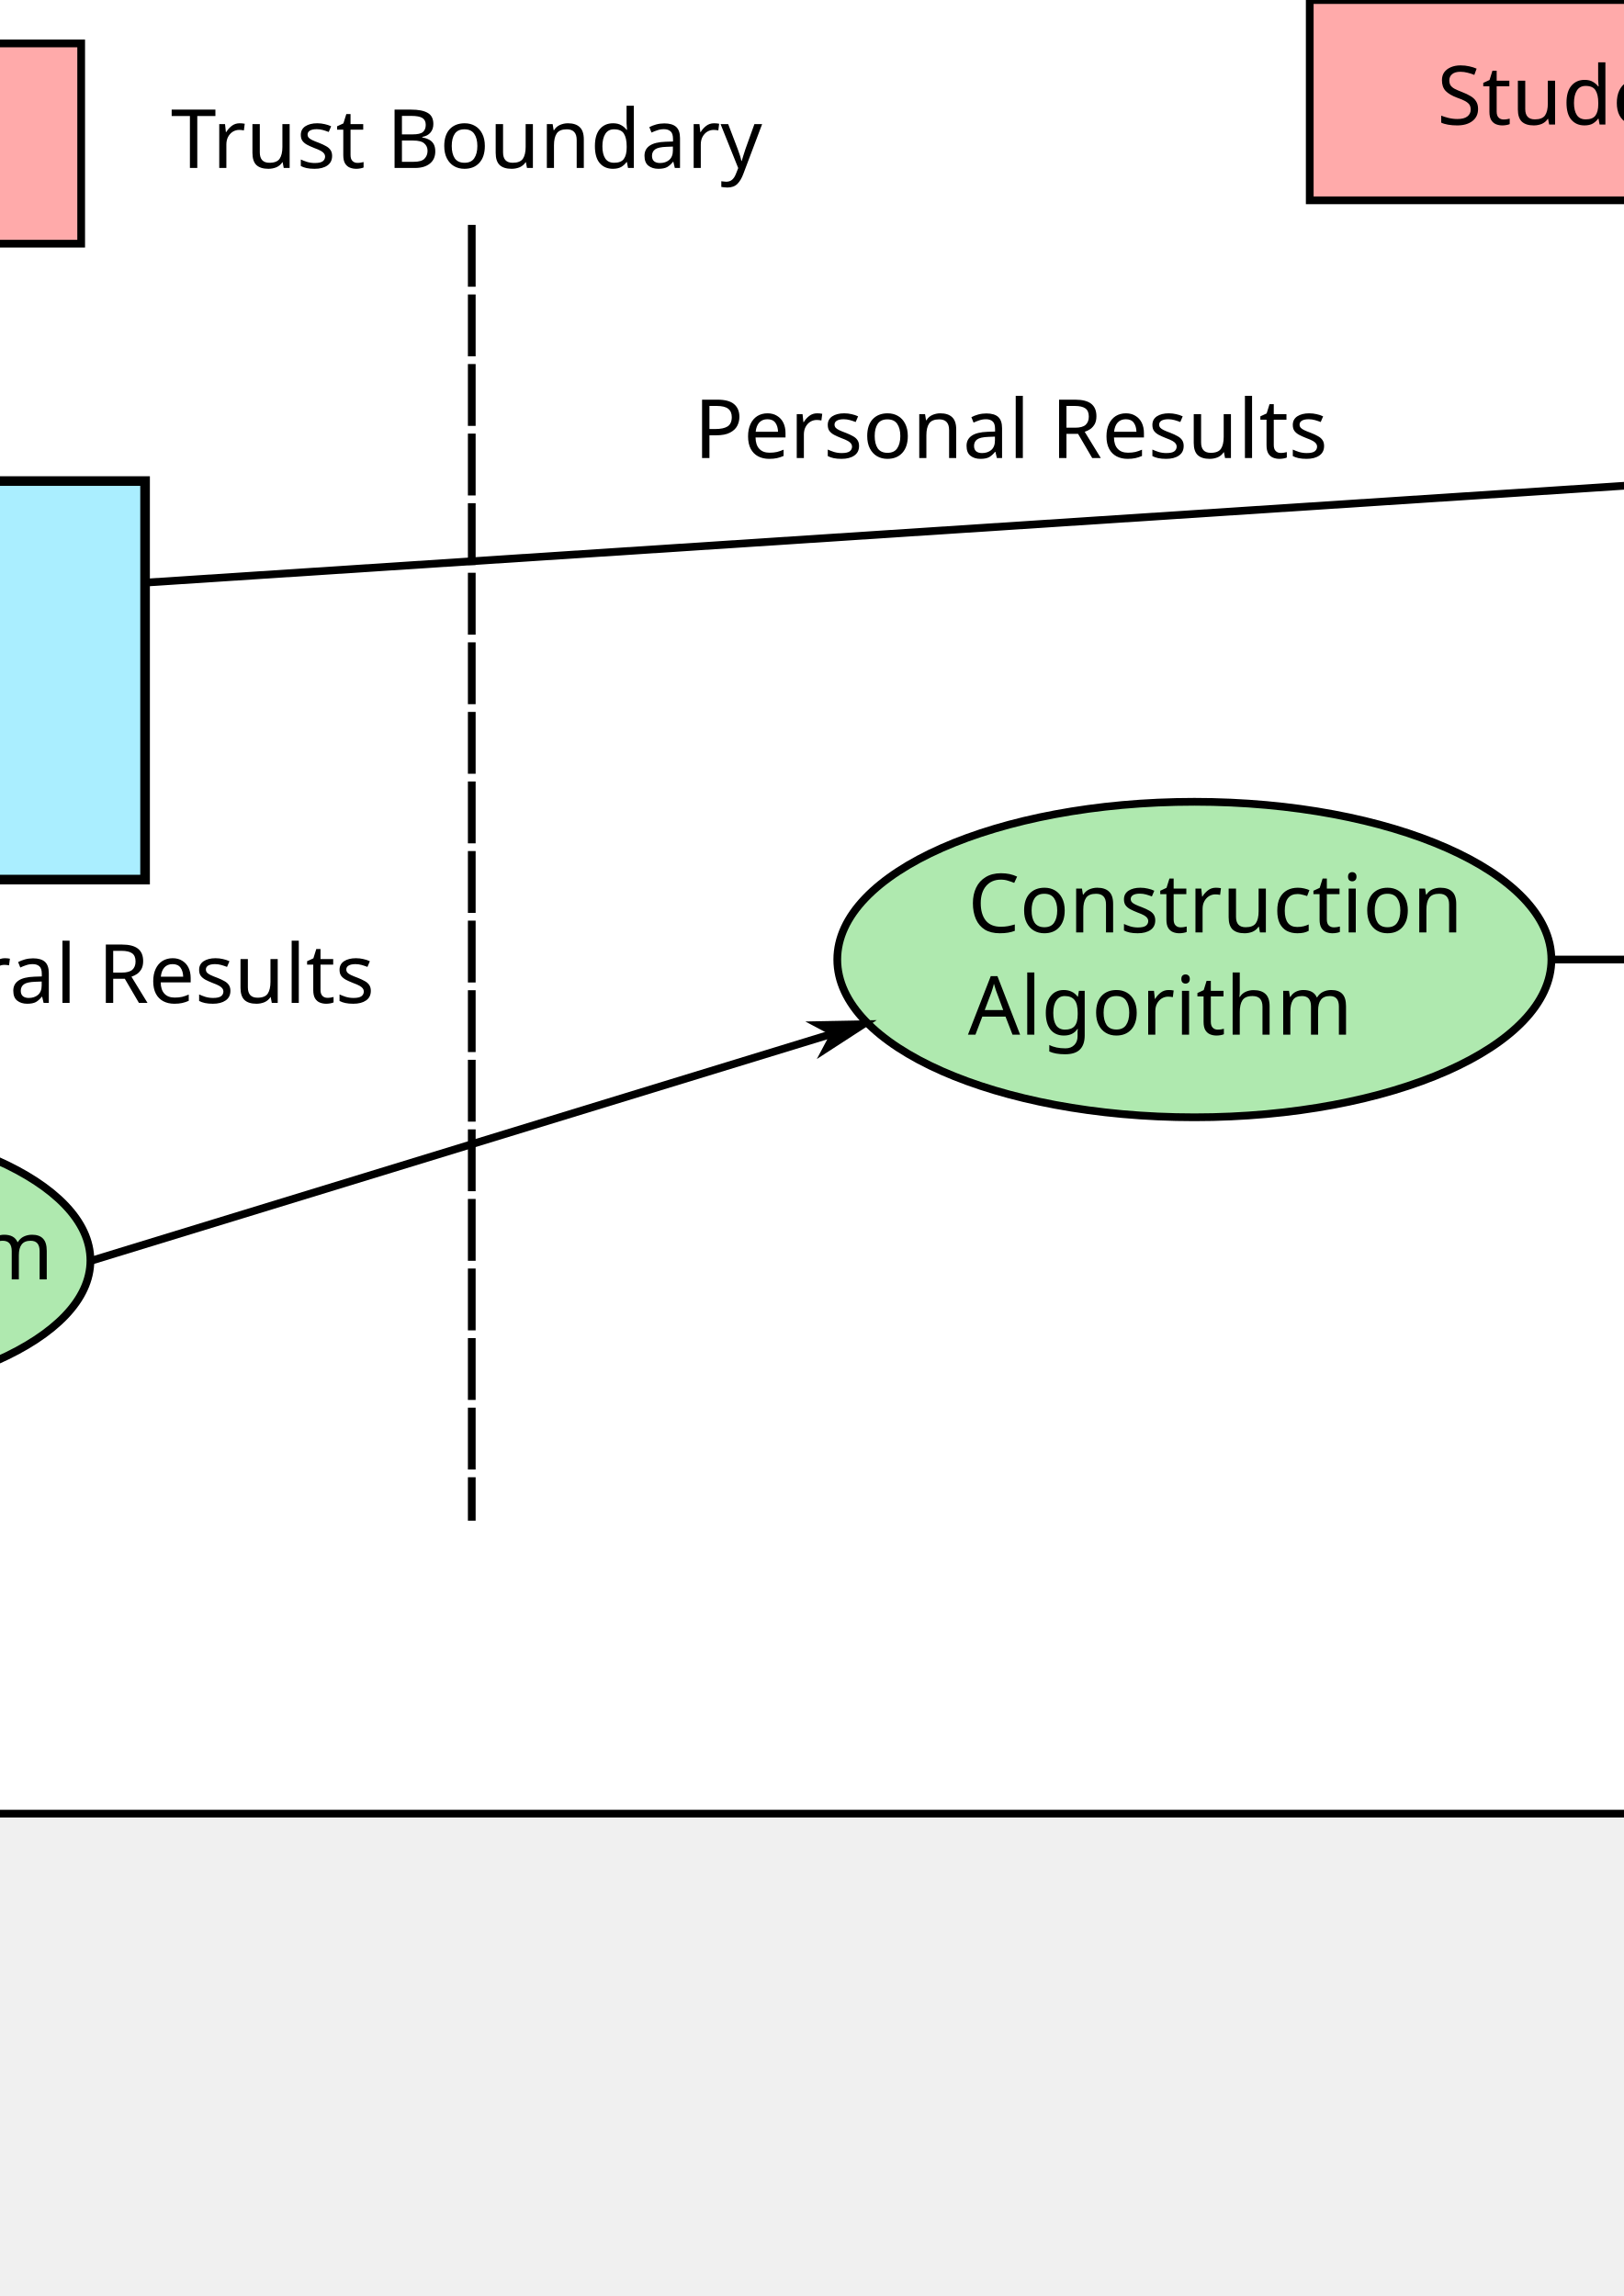
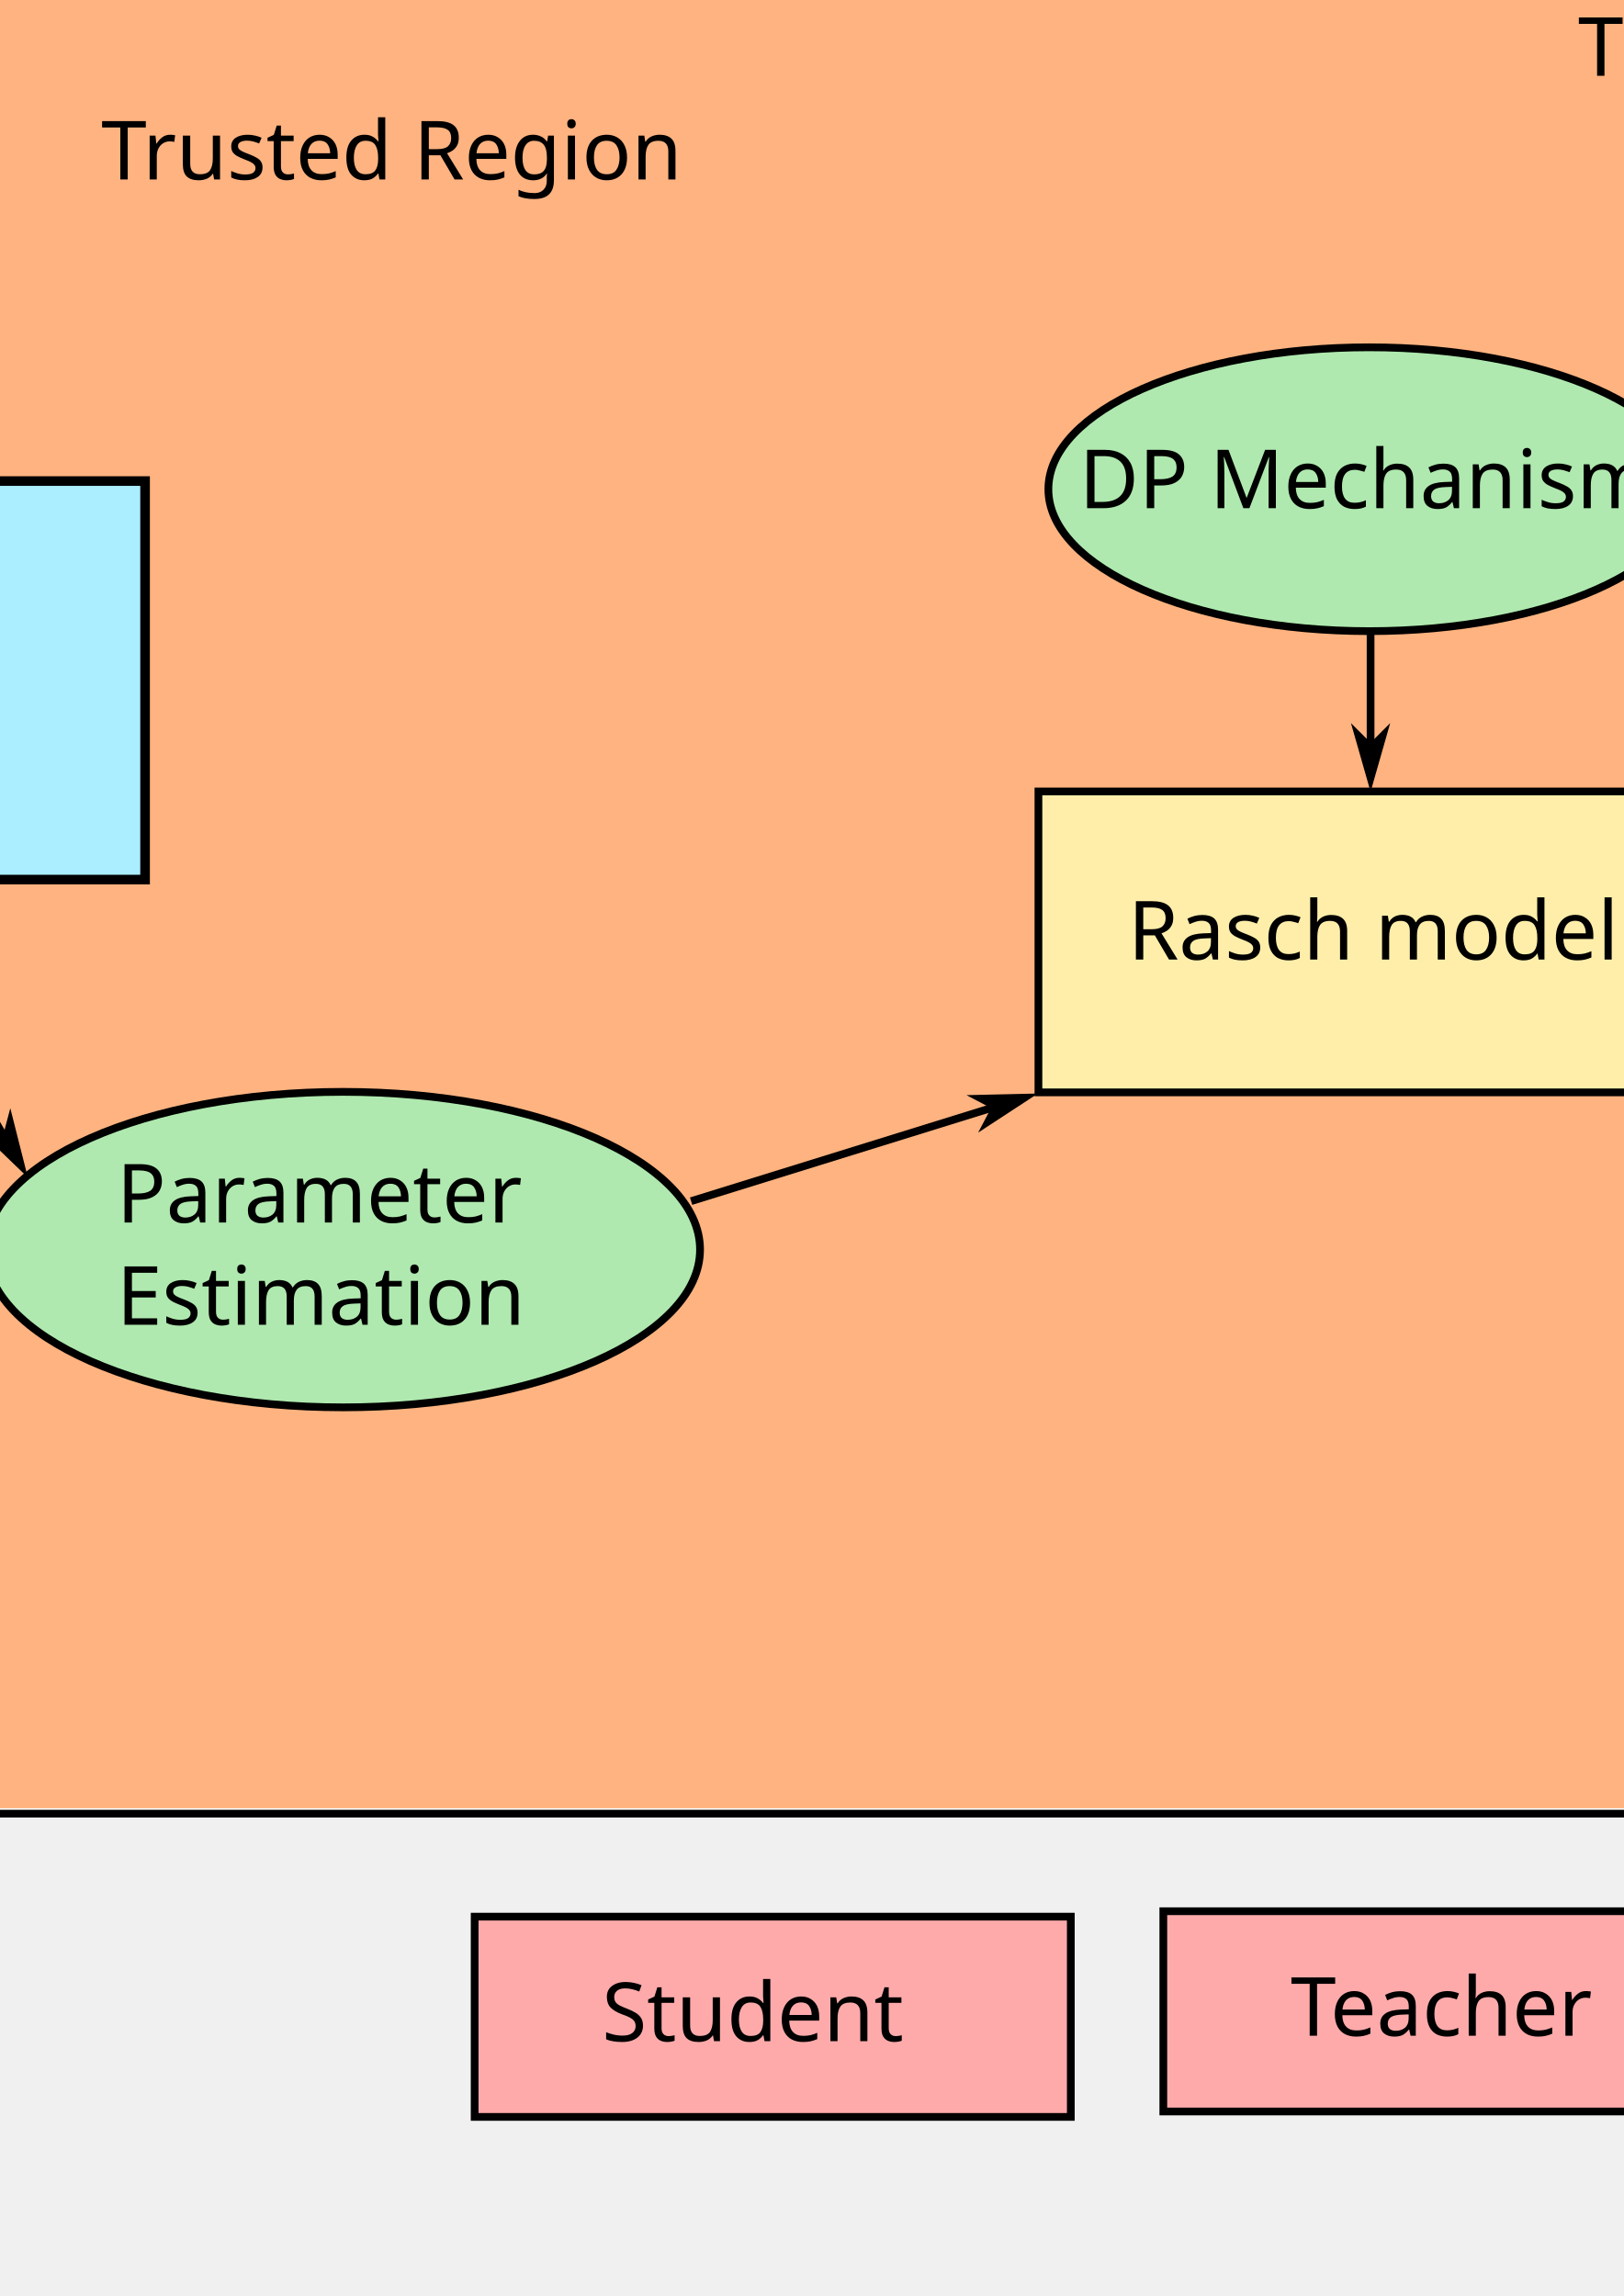
- <svg xmlns="http://www.w3.org/2000/svg" width="210mm" height="297mm" viewBox="0 0 210 297" version="1.1" id="svg8">
+ <svg xmlns="http://www.w3.org/2000/svg" xmlns:xlink="http://www.w3.org/1999/xlink" width="210mm" height="297mm" viewBox="0 0 210 297" version="1.1" id="svg8">
  <defs id="defs2">
+     <marker orient="auto" refY="0.0" refX="0.0" id="marker5158" style="overflow:visible;">
+       <path id="path5156" d="M 0.0,0.0 L 5.0,-5.0 L -12.5,0.0 L 5.0,5.0 L 0.0,0.0 z " style="fill-rule:evenodd;stroke:#000000;stroke-width:1pt;stroke-opacity:1;fill:#000000;fill-opacity:1" transform="scale(0.4) rotate(180) translate(10,0)" />
+     </marker>
+     <marker style="overflow:visible;" id="marker5018" refX="0.0" refY="0.0" orient="auto">
+       <path transform="scale(0.4) rotate(180) translate(10,0)" style="fill-rule:evenodd;stroke:#000000;stroke-width:1pt;stroke-opacity:1;fill:#000000;fill-opacity:1" d="M 0.0,0.0 L 5.0,-5.0 L -12.5,0.0 L 5.0,5.0 L 0.0,0.0 z " id="path5016" />
+     </marker>
+     <marker orient="auto" refY="0.0" refX="0.0" id="marker4946" style="overflow:visible;">
+       <path id="path4944" d="M 0.0,0.0 L 5.0,-5.0 L -12.5,0.0 L 5.0,5.0 L 0.0,0.0 z " style="fill-rule:evenodd;stroke:#000000;stroke-width:1pt;stroke-opacity:1;fill:#000000;fill-opacity:1" transform="scale(0.4) rotate(180) translate(10,0)" />
+     </marker>
    <marker style="overflow:visible;" id="marker5696" refX="0.0" refY="0.0" orient="auto">
      <path transform="scale(0.4) rotate(180) translate(10,0)" style="fill-rule:evenodd;stroke:#000000;stroke-width:1pt;stroke-opacity:1;fill:#000000;fill-opacity:1" d="M 0.0,0.0 L 5.0,-5.0 L -12.5,0.0 L 5.0,5.0 L 0.0,0.0 z " id="path5694" />
-     </marker>
-     <marker orient="auto" refY="0.0" refX="0.0" id="marker5630" style="overflow:visible;">
-       <path id="path5628" d="M 0.0,0.0 L 5.0,-5.0 L -12.5,0.0 L 5.0,5.0 L 0.0,0.0 z " style="fill-rule:evenodd;stroke:#000000;stroke-width:1pt;stroke-opacity:1;fill:#000000;fill-opacity:1" transform="scale(0.4) rotate(180) translate(10,0)" />
-     </marker>
-     <marker style="overflow:visible;" id="marker5570" refX="0.0" refY="0.0" orient="auto">
-       <path transform="scale(0.4) rotate(180) translate(10,0)" style="fill-rule:evenodd;stroke:#000000;stroke-width:1pt;stroke-opacity:1;fill:#000000;fill-opacity:1" d="M 0.0,0.0 L 5.0,-5.0 L -12.5,0.0 L 5.0,5.0 L 0.0,0.0 z " id="path5568" />
-     </marker>
-     <marker orient="auto" refY="0.0" refX="0.0" id="marker5335" style="overflow:visible;">
-       <path id="path5333" d="M 0.0,0.0 L 5.0,-5.0 L -12.5,0.0 L 5.0,5.0 L 0.0,0.0 z " style="fill-rule:evenodd;stroke:#000000;stroke-width:1pt;stroke-opacity:1;fill:#000000;fill-opacity:1" transform="scale(0.4) rotate(180) translate(10,0)" />
-     </marker>
-     <marker style="overflow:visible;" id="marker4934" refX="0.0" refY="0.0" orient="auto">
-       <path transform="scale(0.4) rotate(180) translate(10,0)" style="fill-rule:evenodd;stroke:#000000;stroke-width:1pt;stroke-opacity:1;fill:#000000;fill-opacity:1" d="M 0.0,0.0 L 5.0,-5.0 L -12.5,0.0 L 5.0,5.0 L 0.0,0.0 z " id="path4932" />
-     </marker>
-     <marker orient="auto" refY="0.0" refX="0.0" id="Arrow1Mend" style="overflow:visible;">
-       <path id="path4547" d="M 0.0,0.0 L 5.0,-5.0 L -12.5,0.0 L 5.0,5.0 L 0.0,0.0 z " style="fill-rule:evenodd;stroke:#000000;stroke-width:1pt;stroke-opacity:1;fill:#000000;fill-opacity:1" transform="scale(0.4) rotate(180) translate(10,0)" />
    </marker>
    <marker orient="auto" refY="0.0" refX="0.0" id="Arrow1Mstart" style="overflow:visible">
      <path id="path4544" d="M 0.0,0.0 L 5.0,-5.0 L -12.5,0.0 L 5.0,5.0 L 0.0,0.0 z " style="fill-rule:evenodd;stroke:#000000;stroke-width:1pt;stroke-opacity:1;fill:#000000;fill-opacity:1" transform="scale(0.4) translate(10,0)" />
    </marker>
    <marker style="overflow:visible" id="marker4934-4" refX="0" refY="0" orient="auto">
      <path transform="matrix(-0.4,0,0,-0.4,-4,0)" style="fill:#000000;fill-opacity:1;fill-rule:evenodd;stroke:#000000;stroke-width:1pt;stroke-opacity:1" d="M 0,0 5,-5 -12.5,0 5,5 Z" id="path4932-1" />
    </marker>
+     <marker style="overflow:visible" id="marker5696-3" refX="0" refY="0" orient="auto">
+       <path transform="matrix(-0.4,0,0,-0.4,-4,0)" style="fill:#000000;fill-opacity:1;fill-rule:evenodd;stroke:#000000;stroke-width:1pt;stroke-opacity:1" d="M 0,0 5,-5 -12.5,0 5,5 Z" id="path5694-4" />
+     </marker>
+     <linearGradient id="linearGradient6389" x1="-105.33" gradientUnits="userSpaceOnUse" y1="-49.339" gradientTransform="matrix(17.393,0,0,17.393,2312.8,1649.4)" x2="-105.17" y2="-66.497">
+       <stop id="stop5882" stop-color="#008066" offset="0" />
+       <stop id="stop5884" stop-color="#2ca089" offset="1" />
+     </linearGradient>
+     <radialGradient id="radialGradient6383" gradientUnits="userSpaceOnUse" cy="469.46" cx="975.19" gradientTransform="matrix(5.2333,0.3047,-0.3405,4.5967,-4791,-1843.6)" r="8.915">
+       <stop id="stop47575-1" stop-color="#fff" offset="0" />
+       <stop id="stop47577-9" stop-color="#fbdea9" offset="1" />
+     </radialGradient>
+     <linearGradient id="linearGradient6380" x1="1123.6" xlink:href="#linearGradient21004-8" gradientUnits="userSpaceOnUse" y1="708.09" gradientTransform="matrix(3.9154,-0.060968,0.061948,3.8534,-4363.1,-2108.8)" x2="1135.9" y2="722.4" />
+     <linearGradient id="linearGradient21004-8">
+       <stop id="stop21006-0" stop-color="#996200" offset="0" />
+       <stop id="stop21008-4" stop-color="#593900" offset="1" />
+     </linearGradient>
+     <linearGradient id="linearGradient6377" x1="1121.2" xlink:href="#linearGradient8026-0" gradientUnits="userSpaceOnUse" y1="711.39" gradientTransform="matrix(3.9154,-0.060968,0.061948,3.8534,-4361.2,-2107.6)" x2="1132" y2="716.93" />
+     <linearGradient id="linearGradient8026-0">
+       <stop id="stop8028-2" stop-color="#fff" offset="0" />
+       <stop id="stop8030-8" stop-color="#fff" stop-opacity="0" offset="1" />
+     </linearGradient>
+     <linearGradient id="linearGradient6294" x1="1152.1" xlink:href="#linearGradient21004-8" gradientUnits="userSpaceOnUse" y1="721.73" gradientTransform="translate(310.34,-122.24)" x2="1126.7" y2="688.86" />
+     <filter style="color-interpolation-filters:sRGB" id="filter45683" width="1.223" y="-0.126" x="-0.111" height="1.252">
+       <feGaussianBlur id="feGaussianBlur45685" stdDeviation="1.01" />
+     </filter>
+     <linearGradient id="linearGradient6373" x1="1152.1" xlink:href="#linearGradient21004-8" gradientUnits="userSpaceOnUse" y1="721.73" gradientTransform="matrix(3.9154,-0.060968,0.061948,3.8534,-4369.3,-2104.5)" x2="1126.7" y2="688.86" />
+     <linearGradient id="linearGradient6370" x1="1128" xlink:href="#linearGradient8026-0" gradientUnits="userSpaceOnUse" y1="698.3" gradientTransform="matrix(3.4194,-0.053244,0.061948,3.8534,-3804.4,-2112)" x2="1142.8" y2="719.45" />
+     <linearGradient id="linearGradient6367" x1="1470.8" gradientUnits="userSpaceOnUse" y1="597.62" gradientTransform="matrix(4.4676,-0.069566,0.066525,4.1381,-6515.9,-1818)" x2="1484.6" y2="621.39">
+       <stop id="stop44869-2" stop-color="#fff" offset="0" />
+       <stop id="stop44871-0" stop-color="#f8c367" offset="1" />
+     </linearGradient>
+     <linearGradient id="linearGradient6364" x1="1470.8" xlink:href="#linearGradient8026-0" gradientUnits="userSpaceOnUse" y1="597.62" gradientTransform="matrix(4.4676,-0.069566,0.050835,3.1621,-6506,-1224)" x2="1484.6" y2="621.39" />
+     <linearGradient id="linearGradient6359" x1="1056" xlink:href="#linearGradient8026-0" gradientUnits="userSpaceOnUse" y1="490.22" gradientTransform="matrix(-3.8087,0.059307,0.061948,3.8534,4124.4,-1326.1)" x2="1065.7" y2="510.61" />
+     <linearGradient id="linearGradient6356" x1="1056" xlink:href="#linearGradient8026-0" gradientUnits="userSpaceOnUse" y1="490.22" gradientTransform="matrix(3.9154,-0.060968,0.061948,3.8534,-4019.3,-1197.8)" x2="1065.7" y2="510.61" />
+     <linearGradient id="linearGradient6349" x1="-125.59" gradientUnits="userSpaceOnUse" y1="-33.828" gradientTransform="matrix(17.393,0,0,17.393,2312.8,1649.4)" x2="-125.14" y2="-69.775">
+       <stop id="stop5866" stop-color="#a05a2c" offset="0" />
+       <stop id="stop5868" stop-color="#a05a2c" stop-opacity="0" offset="1" />
+     </linearGradient>
+     <marker orient="auto" refY="0" refX="0" id="marker5158-0" style="overflow:visible">
+       <path id="path5156-9" d="M 0,0 5,-5 -12.5,0 5,5 Z" style="fill:#000000;fill-opacity:1;fill-rule:evenodd;stroke:#000000;stroke-width:1pt;stroke-opacity:1" transform="matrix(-0.4,0,0,-0.4,-4,0)" />
+     </marker>
  </defs>
  <g id="layer1">
    <rect style="fill:#ffffff;stroke:#000000;stroke-width:1;stroke-miterlimit:4;stroke-dasharray:none;stroke-dashoffset:0" id="rect4497" width="479.062" height="246.22" x="-114.343" y="-11.613" />
-     <path style="fill:none;stroke:#000000;stroke-width:1;stroke-linecap:butt;stroke-linejoin:miter;stroke-miterlimit:4;stroke-dasharray:8, 1;stroke-dashoffset:0;stroke-opacity:1" d="M 61.016,29.09 V 196.709" id="path4485" />
-     <text xml:space="preserve" style="font-style:normal;font-weight:normal;font-size:10.583px;line-height:1.25;font-family:sans-serif;letter-spacing:0px;word-spacing:0px;fill:#000000;fill-opacity:1;stroke:none;stroke-width:0.265" x="22.092" y="21.726" id="text4489">
-       <tspan id="tspan4487" x="22.092" y="21.726" style="stroke-width:0.265">Trust Boundary</tspan>
+     <rect style="fill:#ffb380;stroke:none;stroke-width:6.521;stroke-miterlimit:4;stroke-dasharray:none;stroke-dashoffset:0" id="rect4491-2" width="346.485" height="245.168" x="-113.992" y="-11.262" ry="0" />
+     <path style="fill:none;stroke:#000000;stroke-width:5.69;stroke-linecap:butt;stroke-linejoin:miter;stroke-miterlimit:4;stroke-dasharray:45.519, 5.69;stroke-dashoffset:0;stroke-opacity:1" d="M 232.492,14.012 V 231.075" id="path4485" />
+     <text xml:space="preserve" style="font-style:normal;font-weight:normal;font-size:10.583px;line-height:1.25;font-family:sans-serif;letter-spacing:0px;word-spacing:0px;fill:#000000;fill-opacity:1;stroke:none;stroke-width:0.265" x="204.088" y="9.804" id="text4489">
+       <tspan id="tspan4487" x="204.088" y="9.804" style="stroke-width:0.265">Trust Boundary</tspan>
    </text>
-     <rect style="fill:#ffaaaa;stroke:#000000;stroke-width:1;stroke-miterlimit:4;stroke-dasharray:none;stroke-dashoffset:0" id="rect4491" width="77.103" height="25.905" x="169.394" y="0.007" ry="0" />
-     <text xml:space="preserve" style="font-style:normal;font-weight:normal;font-size:10.583px;line-height:1.25;font-family:sans-serif;letter-spacing:0px;word-spacing:0px;fill:#000000;fill-opacity:1;stroke:none;stroke-width:0.265" x="185.853" y="16.116" id="text4495">
-       <tspan id="tspan4493" x="185.853" y="16.116" style="stroke-width:0.265">Student</tspan>
+     <rect style="fill:#ffaaaa;stroke:#000000;stroke-width:1;stroke-miterlimit:4;stroke-dasharray:none;stroke-dashoffset:0" id="rect4491" width="77.103" height="25.905" x="61.389" y="247.929" ry="0" />
+     <text xml:space="preserve" style="font-style:normal;font-weight:normal;font-size:10.583px;line-height:1.25;font-family:sans-serif;letter-spacing:0px;word-spacing:0px;fill:#000000;fill-opacity:1;stroke:none;stroke-width:0.265" x="77.848" y="264.037" id="text4495">
+       <tspan id="tspan4493" x="77.848" y="264.037" style="stroke-width:0.265">Student</tspan>
    </text>
    <rect style="fill:#aaeeff;stroke:#000000;stroke-width:1.244;stroke-miterlimit:4;stroke-dasharray:none;stroke-dashoffset:0" id="rect4499" width="100.295" height="51.552" x="-81.532" y="62.227" />
    <text xml:space="preserve" style="font-style:normal;font-weight:normal;font-size:10.583px;line-height:1.25;font-family:sans-serif;letter-spacing:0px;word-spacing:0px;fill:#000000;fill-opacity:1;stroke:none;stroke-width:0.265" x="-79.251" y="73.625" id="text4503">
      <tspan id="tspan4501" x="-79.251" y="73.625" style="stroke-width:0.265">Private dataset</tspan>
      <tspan x="-79.251" y="86.854" style="stroke-width:0.265" id="tspan4505">- Students' </tspan>
      <tspan x="-79.251" y="100.084" style="stroke-width:0.265" id="tspan4507">Results of tests</tspan>
    </text>
-     <rect style="fill:#ffeeaa;stroke:#000000;stroke-width:1;stroke-miterlimit:4;stroke-dasharray:none;stroke-dashoffset:0" id="rect4509" width="86.965" height="38.924" x="238.804" y="103.783" />
-     <ellipse style="fill:#afe9af;stroke:#000000;stroke-width:1;stroke-miterlimit:4;stroke-dasharray:none;stroke-dashoffset:0" id="path4853" cx="-29.807" cy="163.045" rx="41.502" ry="18.358" />
-     <text xml:space="preserve" style="font-style:normal;font-weight:normal;font-size:10.583px;line-height:1.25;font-family:sans-serif;letter-spacing:0px;word-spacing:0px;fill:#000000;fill-opacity:1;stroke:none;stroke-width:0.265" x="-67.328" y="165.5" id="text4530">
-       <tspan id="tspan4528" x="-67.328" y="165.5" style="stroke-width:0.265">DP Mechanism</tspan>
+     <rect style="fill:#ffeeaa;stroke:#000000;stroke-width:1;stroke-miterlimit:4;stroke-dasharray:none;stroke-dashoffset:0" id="rect4509" width="86.965" height="38.924" x="134.305" y="102.38" />
+     <ellipse style="fill:#afe9af;stroke:#000000;stroke-width:1;stroke-miterlimit:4;stroke-dasharray:none;stroke-dashoffset:0" id="path4853" cx="177.093" cy="63.284" rx="41.502" ry="18.358" />
+     <text xml:space="preserve" style="font-style:normal;font-weight:normal;font-size:10.583px;line-height:1.25;font-family:sans-serif;letter-spacing:0px;word-spacing:0px;fill:#000000;fill-opacity:1;stroke:none;stroke-width:0.265" x="139.572" y="65.738" id="text4530">
+       <tspan id="tspan4528" x="139.572" y="65.738" style="stroke-width:0.265">DP Mechanism</tspan>
    </text>
-     <text xml:space="preserve" style="font-style:normal;font-weight:normal;font-size:10.583px;line-height:1.25;font-family:sans-serif;letter-spacing:0px;word-spacing:0px;fill:#000000;fill-opacity:1;stroke:none;stroke-width:0.265" x="250.376" y="125.524" id="text4822">
-       <tspan id="tspan4820" x="250.376" y="125.524" style="stroke-width:0.265">Rasch model</tspan>
+     <text xml:space="preserve" style="font-style:normal;font-weight:normal;font-size:10.583px;line-height:1.25;font-family:sans-serif;letter-spacing:0px;word-spacing:0px;fill:#000000;fill-opacity:1;stroke:none;stroke-width:0.265" x="145.877" y="124.121" id="text4822">
+       <tspan id="tspan4820" x="145.877" y="124.121" style="stroke-width:0.265">Rasch model</tspan>
    </text>
-     <rect style="fill:#ffaaaa;stroke:#000000;stroke-width:1;stroke-miterlimit:4;stroke-dasharray:none;stroke-dashoffset:0" id="rect4491-4" width="77.103" height="25.905" x="-66.605" y="5.618" ry="0" />
-     <text xml:space="preserve" style="font-style:normal;font-weight:normal;font-size:10.583px;line-height:1.25;font-family:sans-serif;letter-spacing:0px;word-spacing:0px;fill:#000000;fill-opacity:1;stroke:none;stroke-width:0.265" x="-50.145" y="21.726" id="text4495-6">
-       <tspan id="tspan4493-4" x="-50.145" y="21.726" style="stroke-width:0.265">Teacher</tspan>
+     <rect style="fill:#ffaaaa;stroke:#000000;stroke-width:1;stroke-miterlimit:4;stroke-dasharray:none;stroke-dashoffset:0" id="rect4491-4" width="77.103" height="25.905" x="150.458" y="247.227" ry="0" />
+     <text xml:space="preserve" style="font-style:normal;font-weight:normal;font-size:10.583px;line-height:1.25;font-family:sans-serif;letter-spacing:0px;word-spacing:0px;fill:#000000;fill-opacity:1;stroke:none;stroke-width:0.265" x="166.917" y="263.336" id="text4495-6">
+       <tspan id="tspan4493-4" x="166.917" y="263.336" style="stroke-width:0.265">Teacher</tspan>
    </text>
-     <ellipse style="fill:#afe9af;stroke:#000000;stroke-width:1;stroke-miterlimit:4;stroke-dasharray:none;stroke-dashoffset:0" id="path4853-9" cx="154.469" cy="124.121" rx="46.18" ry="20.406" />
-     <text xml:space="preserve" style="font-style:normal;font-weight:normal;font-size:10.583px;line-height:1.25;font-family:sans-serif;letter-spacing:0px;word-spacing:0px;fill:#000000;fill-opacity:1;stroke:none;stroke-width:0.265" x="125.188" y="120.615" id="text4530-7">
-       <tspan id="tspan4528-9" x="125.188" y="120.615" style="stroke-width:0.265">Construction</tspan>
-       <tspan x="125.188" y="133.844" style="stroke-width:0.265" id="tspan4886">Algorithm</tspan>
+     <ellipse style="fill:#afe9af;stroke:#000000;stroke-width:1;stroke-miterlimit:4;stroke-dasharray:none;stroke-dashoffset:0" id="path4853-9" cx="44.359" cy="161.643" rx="46.18" ry="20.406" />
+     <text xml:space="preserve" style="font-style:normal;font-weight:normal;font-size:10.583px;line-height:1.25;font-family:sans-serif;letter-spacing:0px;word-spacing:0px;fill:#000000;fill-opacity:1;stroke:none;stroke-width:0.265" x="15.079" y="158.136" id="text4530-7">
+       <tspan x="15.079" y="158.136" style="stroke-width:0.265" id="tspan4886">Parameter</tspan>
+       <tspan x="15.079" y="171.365" style="stroke-width:0.265" id="tspan5532">Estimation</tspan>
    </text>
    <ellipse style="fill:#afe9af;stroke:#000000;stroke-width:1;stroke-miterlimit:4;stroke-dasharray:none;stroke-dashoffset:0" id="path4853-2" cx="287.898" cy="272.453" rx="41.502" ry="18.358" />
    <text xml:space="preserve" style="font-style:normal;font-weight:normal;font-size:10.583px;line-height:1.25;font-family:sans-serif;letter-spacing:0px;word-spacing:0px;fill:#000000;fill-opacity:1;stroke:none;stroke-width:0.265" x="270.715" y="274.908" id="text4530-0">
      <tspan id="tspan4528-99" x="270.715" y="274.908" style="stroke-width:0.265">Query</tspan>
    </text>
-     <path style="fill:none;stroke:#000000;stroke-width:1;stroke-linecap:butt;stroke-linejoin:miter;stroke-opacity:1;stroke-miterlimit:4;stroke-dasharray:none;marker-end:url(#Arrow1Mend)" d="m -32.261,113.601 v 31.209" id="path4892" />
-     <text xml:space="preserve" style="font-style:normal;font-weight:normal;font-size:10.583px;line-height:1.25;font-family:sans-serif;letter-spacing:0px;word-spacing:0px;fill:#000000;fill-opacity:1;stroke:none;stroke-width:0.265" x="-29.105" y="129.732" id="text4922">
-       <tspan id="tspan4920" x="-29.105" y="129.732" style="stroke-width:0.265">General Results</tspan>
+     <text xml:space="preserve" style="font-style:normal;font-weight:normal;font-size:10.583px;line-height:1.25;font-family:sans-serif;letter-spacing:0px;word-spacing:0px;fill:#000000;fill-opacity:1;stroke:none;stroke-width:0.265" x="-56.808" y="131.135" id="text4922">
+       <tspan id="tspan4920" x="-56.808" y="131.135" style="stroke-width:0.265">General </tspan>
+       <tspan x="-56.808" y="144.364" style="stroke-width:0.265" id="tspan5511">Results</tspan>
    </text>
-     <path style="fill:none;stroke:#000000;stroke-width:1;stroke-linecap:butt;stroke-linejoin:miter;stroke-opacity:1;stroke-miterlimit:4;stroke-dasharray:none;marker-end:url(#marker4934)" d="M 11.923,163.045 111.512,132.537" id="path4924" />
-     <rect style="fill:#aaeeff;stroke:#000000;stroke-width:1.067;stroke-miterlimit:4;stroke-dasharray:none;stroke-dashoffset:0" id="rect4499-4" width="87.847" height="43.313" x="238.714" y="40.747" />
-     <path style="fill:none;stroke:#000000;stroke-width:1;stroke-linecap:butt;stroke-linejoin:miter;stroke-opacity:1;stroke-miterlimit:4;stroke-dasharray:none;marker-end:url(#marker5335)" d="M 18.585,75.379 238.103,61.001" id="path5476" />
-     <text xml:space="preserve" style="font-style:normal;font-weight:normal;font-size:10.583px;line-height:1.25;font-family:sans-serif;letter-spacing:0px;word-spacing:0px;fill:#000000;fill-opacity:1;stroke:none;stroke-width:0.265" x="89.771" y="59.248" id="text5492">
-       <tspan id="tspan5490" x="89.771" y="59.248" style="stroke-width:0.265">Personal Results</tspan>
+     <path style="fill:#aa87de;stroke:#000000;stroke-width:1;stroke-miterlimit:4;stroke-dasharray:none;stroke-dashoffset:0" id="path5548" d="m 344.505,152.635 -20.328,35.209 h -40.656 l -20.328,-35.209 20.328,-35.209 40.656,0 z" />
+     <text xml:space="preserve" style="font-style:normal;font-weight:normal;font-size:10.583px;line-height:1.25;font-family:sans-serif;text-align:center;letter-spacing:0px;word-spacing:0px;text-anchor:middle;fill:#000000;fill-opacity:1;stroke:none;stroke-width:0.265" x="303.464" y="148.08" id="text5552">
+       <tspan x="303.464" y="148.08" style="text-align:center;text-anchor:middle;stroke-width:0.265" id="tspan5558">Ability of</tspan>
+       <tspan x="303.464" y="161.309" style="text-align:center;text-anchor:middle;stroke-width:0.265" id="tspan5166">Student</tspan>
    </text>
-     <text xml:space="preserve" style="font-style:normal;font-weight:normal;font-size:10.583px;line-height:1.25;font-family:sans-serif;letter-spacing:0px;word-spacing:0px;fill:#000000;fill-opacity:1;stroke:none;stroke-width:0.265" x="254.935" y="61.702" id="text5524">
-       <tspan id="tspan5522" x="254.935" y="61.702" style="stroke-width:0.265">Input Data</tspan>
+     <path style="fill:#aa87de;stroke:#000000;stroke-width:1;stroke-miterlimit:4;stroke-dasharray:none;stroke-dashoffset:0" id="path5548-3" d="m 344.505,82.216 -20.328,35.209 h -40.656 l -20.328,-35.209 20.328,-35.209 40.656,0 z" />
+     <text xml:space="preserve" style="font-style:normal;font-weight:normal;font-size:10.583px;line-height:1.25;font-family:sans-serif;text-align:center;letter-spacing:0px;word-spacing:0px;text-anchor:middle;fill:#000000;fill-opacity:1;stroke:none;stroke-width:0.265" x="302.968" y="79.881" id="text5552-6">
+       <tspan x="302.968" y="79.881" style="text-align:center;text-anchor:middle;stroke-width:0.265" id="tspan5558-4">Difficulty</tspan>
+       <tspan x="302.968" y="93.111" style="text-align:center;text-anchor:middle;stroke-width:0.265" id="tspan5177">of Task</tspan>
    </text>
-     <path style="fill:#aa87de;stroke:#000000;stroke-width:1;stroke-miterlimit:4;stroke-dasharray:none;stroke-dashoffset:0" id="path5548" d="m 323.601,191.274 -20.328,35.209 h -40.656 l -20.328,-35.209 20.328,-35.209 40.656,0 z" />
-     <text xml:space="preserve" style="font-style:normal;font-weight:normal;font-size:10.583px;line-height:1.25;font-family:sans-serif;text-align:center;letter-spacing:0px;word-spacing:0px;text-anchor:middle;fill:#000000;fill-opacity:1;stroke:none;stroke-width:0.265" x="283.167" y="178.124" id="text5552">
-       <tspan id="tspan5550" x="283.167" y="178.124" style="text-align:center;text-anchor:middle;stroke-width:0.265">Probability</tspan>
-       <tspan x="283.167" y="191.353" style="text-align:center;text-anchor:middle;stroke-width:0.265" id="tspan5554">of</tspan>
-       <tspan x="283.167" y="204.582" style="text-align:center;text-anchor:middle;stroke-width:0.265" id="tspan5556">passing</tspan>
-       <tspan x="283.167" y="217.811" style="text-align:center;text-anchor:middle;stroke-width:0.265" id="tspan5558">a topic</tspan>
+     <path style="fill:none;stroke:#000000;stroke-width:1;stroke-linecap:butt;stroke-linejoin:miter;stroke-miterlimit:4;stroke-dasharray:none;stroke-opacity:1;marker-end:url(#marker4934-4)" d="M 177.262,81.866 V 100.451" id="path4848" />
+     <path style="fill:none;stroke:#000000;stroke-width:1;stroke-linecap:butt;stroke-linejoin:miter;stroke-opacity:1;marker-end:url(#marker4946);stroke-miterlimit:4;stroke-dasharray:none" d="M 221.271,102.38 263.192,82.216" id="path4936" />
+     <path style="fill:none;stroke:#000000;stroke-width:1;stroke-linecap:butt;stroke-linejoin:miter;stroke-opacity:1;marker-end:url(#marker5018);stroke-miterlimit:4;stroke-dasharray:none" d="m 221.271,141.304 41.921,11.332" id="path5008" />
+     <path style="fill:none;stroke:#000000;stroke-width:1;stroke-linecap:butt;stroke-linejoin:miter;stroke-miterlimit:4;stroke-dasharray:none;stroke-opacity:1;marker-end:url(#marker5158)" d="M 89.384,155.376 132.357,142.037" id="path5148" />
+     <g id="layer1-2" transform="matrix(0.08571844,0,0,0.08571844,-87.74645,-41.59182)">
+       <g id="g6395">
+         <path id="path2831" d="M 276.58,482.55 V 828.74 H 689.07 V 482.55 Z m 14.732,14.732 h 383.02 v 316.73 h -383.02 z" style="fill:#a05a2c" />
+         <path id="rect3777" d="M 291.31,497.28 H 674.33 V 814.01 H 291.31 Z" style="fill:url(#linearGradient6389)" />
+         <path id="rect4099" d="m 276.58,828.74 h 412.49 v 16.363 H 276.58 Z" style="fill:#808080" />
+         <path id="path2733" d="m 8.34,827.31 h 43.605 l 26.409,-95.439 h 10.716 l -1.105,98.489 99.391,-3.049 2.538,-95.439 h 11.259 l 14.739,46.783 c 6.977,19.76 24.567,24.328 38.077,7.486 l 53.45,-64.26 c 16.679,-21.583 -13.51,-44.327 -31.023,-25.401 l -31.524,37.521 c 0,0.623 -6.005,-20.587 -6.005,-20.587 -7.339,-25.235 -31.357,-50.039 -67.384,-50.039 h -68.051 c -32.024,0 -57.237,27.902 -62.45,45.417 z" style="fill:#2c89a0" />
+         <path id="path4517" d="m 112.03,641.85 54.912,-2.095 -15.156,82.6 -26.789,-0.203 -12.967,-80.302 z" style="fill:#fbdea9;fill-rule:evenodd" />
+         <path id="path4519" d="m 104.45,641.45 30.529,19.351 7.832,-0.122 28.827,-16.971 0.339,-48.47 c 0,0 -3.238,-32.695 -38.574,-32.444 -27.507,0.188 -30.657,42.334 -30.657,42.334 l 1.703,36.322 z" style="fill:url(#radialGradient6383);fill-rule:evenodd;stroke:#996508;stroke-width:3.885px;stroke-linecap:round;stroke-linejoin:round" />
+         <path id="path4521" d="m 102.61,615.57 c 0,0 -15.499,-24.267 -11.826,-39.469 3.673,-15.202 11.643,-24.138 26.517,-21.341 11.35,2.135 19.269,15.121 19.269,15.121 l -19.004,1.397 -14.956,44.292 z" style="fill:url(#linearGradient6380);fill-rule:evenodd" />
+         <path id="path4523" d="m 104.49,616.8 c 0,0 -15.499,-24.267 -11.827,-39.469 3.673,-15.203 11.643,-24.139 26.518,-21.341 11.35,2.135 19.269,15.121 19.269,15.121 l -19.003,1.397 -14.956,44.292 z" style="fill:url(#linearGradient6377);fill-rule:evenodd" />
+         <path id="path4525" d="m 1440.6,587.36 c 0,0 0.418,-0.095 0.829,0.513 5.015,7.428 16.042,7.191 18.437,12.378 0.413,0.895 0.971,0.661 0.971,0.661 0,0 2.786,-5.144 0.857,-10.002 -1.929,-4.858 -3.772,-6.569 -8.002,-8.287 -4.572,-1.857 -5.787,-0.5 -9.145,0.572 -3.358,1.072 -3.948,4.167 -3.948,4.167 z" transform="matrix(3.4589,-0.053861,0.054796,3.4085,-4911.2,-1358.5)" style="fill:url(#linearGradient6294);fill-rule:evenodd;filter:url(#filter45683)" />
+         <path id="path4527" d="m 100.16,561.04 c 0,0 1.631,-0.393 3.277,1.926 20.095,28.318 63.256,26.734 72.955,46.572 1.673,3.422 3.843,2.487 3.843,2.487 0,0 10.591,-19.992 2.737,-38.594 -7.854,-18.603 -15.175,-25.083 -31.843,-31.447 -18.018,-6.879 -22.689,-1.574 -35.77,2.76 -13.081,4.334 -15.199,16.296 -15.199,16.296 z" style="fill:url(#linearGradient6373);fill-rule:evenodd" />
+         <path id="path4529" d="m 104.42,562.22 c 0,0 1.425,-0.39 2.866,1.932 40.352,28.915 109.21,10.051 41.609,-20.887 -20.333,-6.432 -14.394,-1.703 -31.234,2.689 -11.818,3.083 -13.241,16.266 -13.241,16.266 z" style="fill:url(#linearGradient6370);fill-rule:evenodd" />
+         <path id="path4531" d="m 117.58,584.71 c 15.039,9.397 30.026,15.512 47.086,18.311 l 0.56,34.795 c -18.485,11.451 -33.617,11.03 -51.71,2.775 l -4.082,-33.427 8.147,-22.454 z" style="opacity:0.549;fill:url(#linearGradient6367);fill-rule:evenodd" />
+         <path id="path4533" d="m 117.94,587.84 c 15.003,7.126 29.965,11.744 47.013,13.82 l 0.428,26.589 c -18.528,8.819 -33.656,8.553 -51.717,2.311 l -3.956,-25.531 8.232,-17.19 z" style="fill:url(#linearGradient6364);fill-rule:evenodd" />
+         <path id="path4535" d="m 163.71,659.13 -49.765,70.016 105.67,0.235 c 0,0 -2.497,-42.29 -13.164,-55.718 -14.86,-12.086 -42.738,-14.532 -42.738,-14.532 z" style="fill:#2c89a0;fill-rule:evenodd" />
+         <path id="path4537" d="m 117.53,662.27 37.135,65.905 -90.823,1.585 c 0,0 2.731,-43.967 12.961,-57.72 14.464,-12.543 40.726,-9.77 40.726,-9.77 z" style="fill:#2c89a0;fill-rule:evenodd" />
+         <path id="path4539" d="m 116.22,661.38 20.953,47.559 -73.968,-1.105 c 0,0 1.459,-19.226 11.405,-32.974 14.064,-12.537 41.61,-13.48 41.61,-13.48 z" style="fill:url(#linearGradient6359);fill-rule:evenodd" />
+         <path id="path4541" d="m 164.4,659.78 -27.981,46.55 83.512,0.58 c 0,0 -2.126,-19.17 -12.793,-32.598 -14.86,-12.086 -42.738,-14.532 -42.738,-14.532 z" style="fill:url(#linearGradient6356);fill-rule:evenodd" />
+         <path id="path2743" d="M 268.49,846.3 V 823.585 H 0.93 V 846.3 Z" style="fill:#a05a2c" />
+         <path id="path2743-1" d="M 239.16,1052.2 V 850.67 H 0.94 v 201.53 z" style="fill:#a05a2c" />
+         <path id="path2735-0-9" d="m 429.01,569.39 -4.808,-4.579 -123.59,129.78 4.808,4.579 z" style="fill:#dddddd" />
+         <path id="path2735-0-4" d="M 225.76,1038.1 V 863.5 H 0.93 v 174.6 z" style="fill:#ffffff" />
+         <path id="path2743-1-8" d="M 222.31,1035.9 V 865.28 H 0.93 v 170.62 z" style="fill:url(#linearGradient6349)" />
+         <path id="path2838" d="m 422.11,666.93 c -4.108,8.344 -9.178,15.445 -15.211,21.301 -6.001,5.825 -11.232,8.738 -15.693,8.738 -3.402,0 -6.13,-1.48 -8.183,-4.44 -2.022,-2.991 -3.033,-6.958 -3.033,-11.902 0,-9.856 3.033,-18.531 9.098,-26.025 6.097,-7.494 13.141,-11.241 21.132,-11.241 4.846,0 10.093,1.48 15.741,4.44 0.834,-2.929 4.236,-4.393 10.205,-4.393 0.385,0 1.011,0 1.877,0.072 -1.829,2.74 -3.225,6.486 -4.188,11.241 l -0.818,4.014 c -0.931,4.472 -1.396,9.698 -1.396,15.681 -6e-5,6.896 1.637,10.343 4.91,10.343 3.466,0 8.199,-2.834 14.2,-8.502 6.033,-5.699 11.954,-12.941 17.763,-21.726 l 3.755,2.55 c -5.937,10.391 -12.724,19.066 -20.362,26.024 -7.638,6.927 -14.201,10.391 -19.688,10.391 -6.932,0 -10.398,-5.667 -10.398,-17.003 -5e-5,-2.362 0.096,-5.542 0.289,-9.541 m 2.262,-11.288 c -6.739,-4.314 -12.339,-6.471 -16.8,-6.471 -4.846,0 -9.034,2.897 -12.564,8.691 -3.53,5.762 -5.295,12.61 -5.295,20.546 -3e-5,6.36 2.118,9.54 6.354,9.54 4.589,0 13.366,-9.887 26.331,-29.661 0.16,-0.252 0.818,-1.134 1.974,-2.645" style="fill:#dddddd" />
+         <path id="path2840" d="m 542.5,662.87 c 0.449,1.543 0.674,3.117 0.674,4.723 -7e-5,7.904 -2.824,14.784 -8.472,20.64 -5.648,5.825 -12.291,8.738 -19.929,8.738 -5.584,0 -10.141,-1.637 -13.671,-4.912 -3.498,-3.274 -5.247,-7.494 -5.247,-12.658 -10e-6,-3.747 0.706,-9.116 2.118,-16.105 l 8.087,-40.052 c -1.573,0.28 -2.952,0.424 -4.14,0.424 -6.868,0 -10.301,-3.511 -10.301,-10.532 2.086,1.952 5.423,2.929 10.013,2.929 4.011,0 9.355,-1.008 16.03,-3.023 l -11.36,55.921 c -0.738,3.779 -1.107,7.116 -1.107,10.013 -3e-5,3.873 1.043,7.022 3.129,9.446 2.086,2.393 4.798,3.59 8.135,3.59 5.038,0 9.306,-2.236 12.804,-6.707 3.53,-4.502 5.295,-9.934 5.295,-16.294 -6e-5,-3.148 -0.53,-6.219 -1.589,-9.21 -4.044,-1.323 -7.365,-3.038 -9.964,-5.148 -2.567,-2.11 -3.851,-4.188 -3.851,-6.234 -4e-5,-1.071 0.449,-2.472 1.348,-4.204 8.665,0.661 15.259,4.345 19.784,11.052 4.172,1.952 8.568,2.929 13.19,2.929 4.717,0 9.515,-1.402 14.393,-4.204 l 2.455,3.826 c -5.584,4.156 -11.842,6.234 -18.774,6.234 -3.177,0 -6.194,-0.395 -9.05,-1.18" style="fill:#dddddd" />
+         <path id="path2842" d="m 660.01,657.2 c -7.766,12.784 -15.998,22.86 -24.694,30.228 -8.697,7.336 -16.768,11.005 -24.213,11.005 -6.194,0 -11.216,-2.078 -15.067,-6.235 -3.851,-4.156 -5.777,-9.556 -5.777,-16.2 -2e-5,-8.754 3.321,-16.374 9.964,-22.86 6.643,-6.518 14.441,-9.777 23.395,-9.777 3.626,0 6.595,0.69 8.905,2.078 2.343,1.354 3.514,3.086 3.514,5.196 -6e-5,3.463 -3.001,6.061 -9.002,7.793 0.321,-0.755 0.481,-1.479 0.481,-2.172 -5e-5,-5.101 -2.76,-7.651 -8.28,-7.651 -4.782,0 -9.194,2.629 -13.238,7.887 -4.011,5.227 -6.017,10.958 -6.017,17.192 -2e-5,5.069 1.332,9.21 3.995,12.421 2.696,3.181 6.194,4.771 10.494,4.771 11.81,0 25.641,-12.012 41.494,-36.037 l 4.043,2.361" style="fill:#dddddd" />
+         <path id="path2830" d="m 130.32,809.43 c -3.269,-4.332 -11.34,-6.105 -10.535,-12.605 0.745,-15.752 2.081,-31.451 3.23,-47.149 0.945,-11.25 1.584,-22.602 3.72,-33.659 0.85,-5.404 7.206,-12.012 3.966,-16.461 -2.364,-5.062 -4.425,-10.29 -7.709,-14.666 -3.142,-4.711 3.345,-7.707 6.644,-7.228 4.628,0.064 9.314,-0.767 14.009,-0.353 3.364,0.809 11.275,-1.831 11.044,3.848 -2.032,6.567 -6.267,11.946 -8.12,18.583 -0.777,5.948 4.722,9.762 5.276,15.606 1.568,12.307 2.833,24.716 3.843,37.13 1.173,7.866 1.026,15.915 2.325,23.723 0.546,7.796 1.464,15.547 2.021,23.343 -3.955,4.518 -8.454,8.24 -12.438,12.707 -3.302,2.531 -6.336,9.126 -9.847,3.517 -2.48,-2.106 -4.952,-4.225 -7.429,-6.335 z" style="fill:#dbe3e2" />
+       </g>
+     </g>
+     <text xml:space="preserve" style="font-style:normal;font-weight:normal;font-size:10.583px;line-height:1.25;font-family:sans-serif;letter-spacing:0px;word-spacing:0px;fill:#000000;fill-opacity:1;stroke:none;stroke-width:0.265" x="13.092" y="23.212" id="text4495-6-7">
+       <tspan id="tspan4493-4-4" x="13.092" y="23.212" style="stroke-width:0.265">Trusted Region</tspan>
    </text>
-     <path style="fill:none;stroke:#000000;stroke-width:1;stroke-linecap:butt;stroke-linejoin:miter;stroke-opacity:1;stroke-miterlimit:4;stroke-dasharray:none;marker-end:url(#marker5570)" d="m 200.932,124.121 h 37.171" id="path5560" />
-     <path style="fill:none;stroke:#000000;stroke-width:1;stroke-linecap:butt;stroke-linejoin:miter;stroke-opacity:1;stroke-miterlimit:4;stroke-dasharray:none;marker-end:url(#marker5630)" d="m 280.534,84.145 v 18.585" id="path5620" />
-     <path style="fill:none;stroke:#000000;stroke-width:1;stroke-linecap:butt;stroke-linejoin:miter;stroke-opacity:1;stroke-miterlimit:4;stroke-dasharray:none;marker-end:url(#marker5696)" d="m 280.534,142.356 v 12.975" id="path5686" />
+     <ellipse id="path21" cx="-325.797" cy="-1.343" rx="4.281" ry="3.868" style="fill:#000000;fill-opacity:1;stroke:#000000;stroke-width:0.034;stroke-opacity:1" transform="scale(-1,1)" />
+     <path style="fill:#000000;fill-opacity:1;stroke:#000000;stroke-width:0.032;stroke-opacity:1" d="m 323.152,11.452 v 4.931 h -18.663 v 18.703 c 0,0.801 0.729,1.445 1.635,1.445 h 14.43 v 1.613 h -28.62 v -1.613 h 6.494 c 0.906,0 1.635,-0.645 1.635,-1.445 V 16.383 h -8.273 v -4.931 z" id="rect4520" />
+     <path style="fill:#000000;fill-opacity:1;stroke:#000000;stroke-width:0.032;stroke-opacity:1" d="m 341.007,5.705 c 0.906,0 1.635,0.645 1.635,1.445 V 22.368 c 0,0.496 -0.281,0.933 -0.71,1.193 -0.174,0.156 -0.417,0.253 -0.685,0.253 h -0.24 -0.048 -1.572 c 0.953,0.391 1.611,1.243 1.611,2.236 v 12.072 c 0,0.05 0,0 0,0 -0.546,0.028 -1.088,0.023 -1.635,0.023 V 26.797 c 0,-1.06 -0.965,-1.913 -2.165,-1.913 h -9.716 c -1.199,0 -2.165,0.853 -2.165,1.913 V 38.144 h -1.395 c -7e-5,-0.008 -3.3e-4,-0.016 -3.3e-4,-0.023 V 26.049 c 0,-0.993 0.658,-1.845 1.611,-2.236 h -1.168 c -0.533,0 -0.962,-0.379 -0.962,-0.85 0,-0.471 0.429,-0.85 0.962,-0.85 h 13.324 c 0.906,0 1.635,-0.645 1.635,-1.445 V 7.15 c 0,-0.801 0.729,-1.445 1.635,-1.445 z" id="rect4527" />
+     <path style="fill:#000000;fill-opacity:1;stroke:#000000;stroke-width:0.032px;stroke-linecap:butt;stroke-linejoin:miter;stroke-opacity:1" d="M 337.438,15.405 331.906,3.333 c 0,0 -1.106,-1.36 -1.972,-1.318 -0.866,0.042 -1.876,0.213 -3.175,0.893 -1.299,0.68 -8.514,4.846 -8.514,4.846 l -7.937,-0.085 -1.972,3.018 9.332,0.042 c 0,0 2.549,-0.042 4.521,-1.063 1.972,-1.02 4.81,-2.805 4.81,-2.805 l 4.666,11.094 -8.947,0.042 c 0,0 -3.752,-0.298 -5.051,3.783 -1.299,4.081 -4.954,12.837 -4.954,12.837 l 4.04,1.233 5.339,-13.092 c 0,0 -0.289,-1.063 2.501,-0.978 2.79,0.085 11.256,0.128 11.256,0.128 0,0 4.855,0.097 2.934,-3.783 z" id="path4595" />
+     <path style="fill:#000000;fill-opacity:1;stroke:#000000;stroke-width:0.032px;stroke-linecap:butt;stroke-linejoin:miter;stroke-opacity:1" d="m 307.279,10.687 0.426,0.048 4.24,-6.169 z" id="path4606" />
+     <path style="fill:none;stroke:#000000;stroke-width:1;stroke-linecap:butt;stroke-linejoin:miter;stroke-miterlimit:4;stroke-dasharray:none;stroke-opacity:1;marker-end:url(#marker5158-0)" d="m -18.786,113.769 21.397,36.838" id="path5148-4" />
  </g>
</svg>
